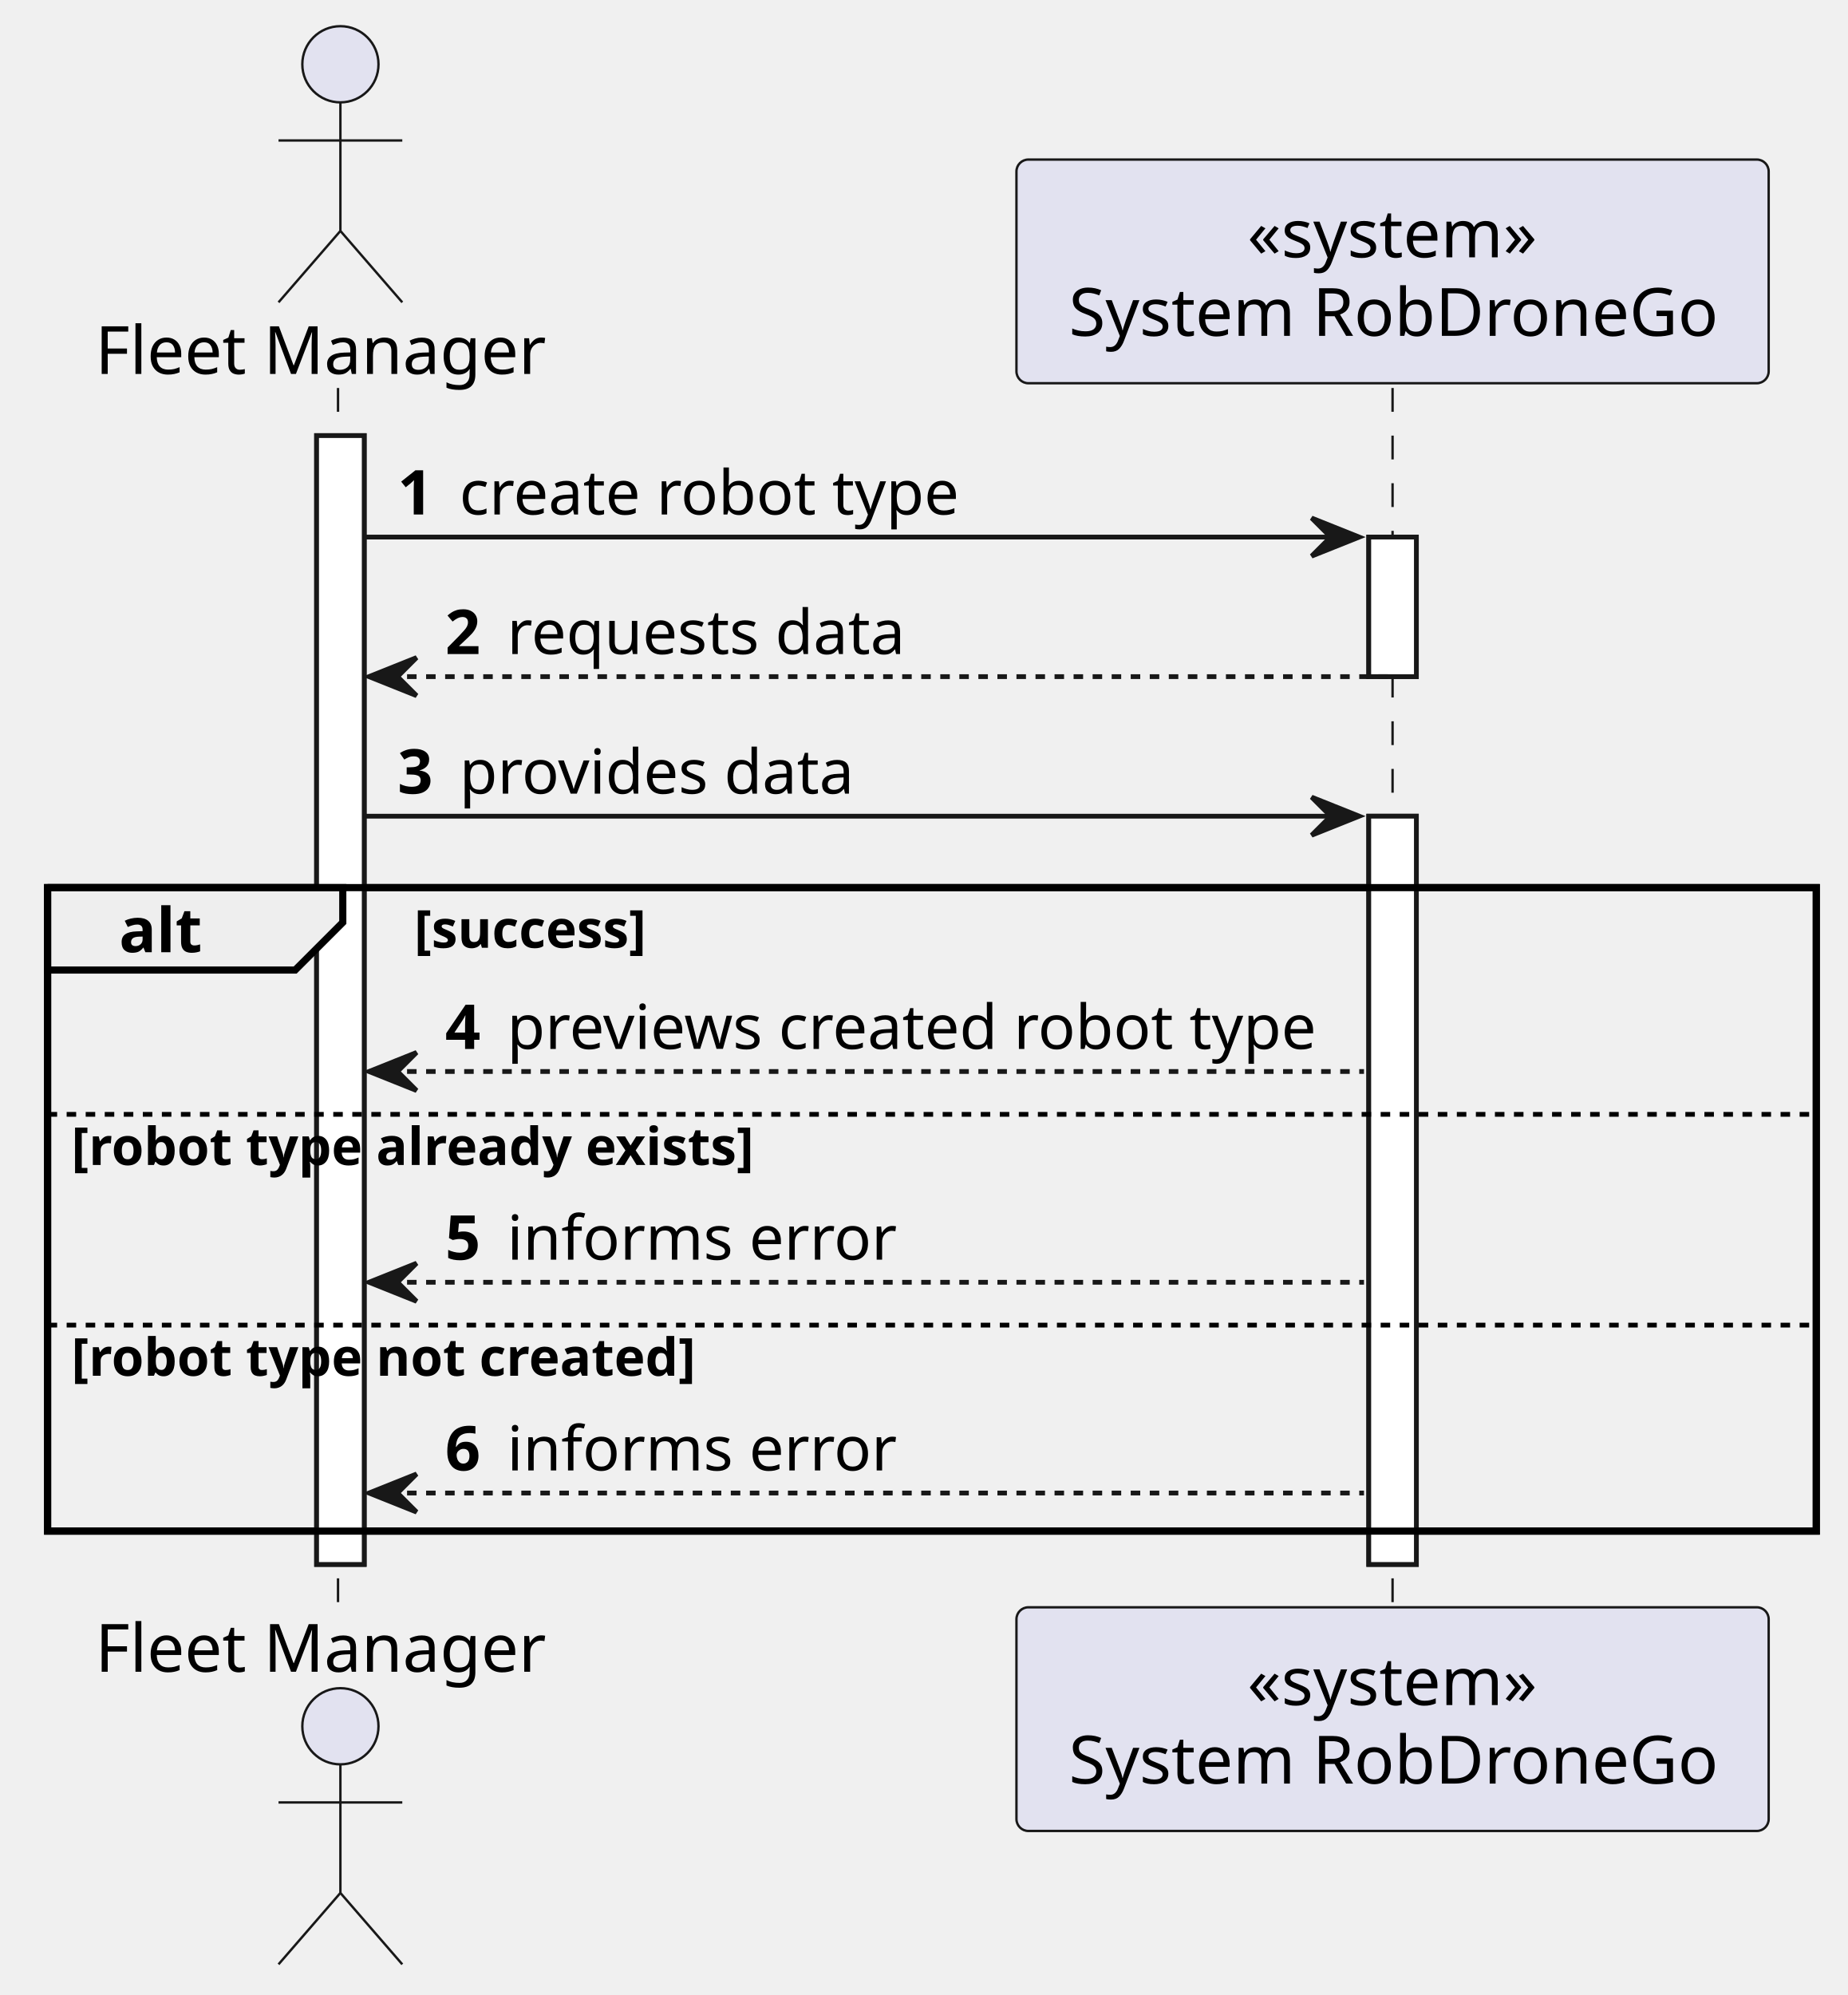
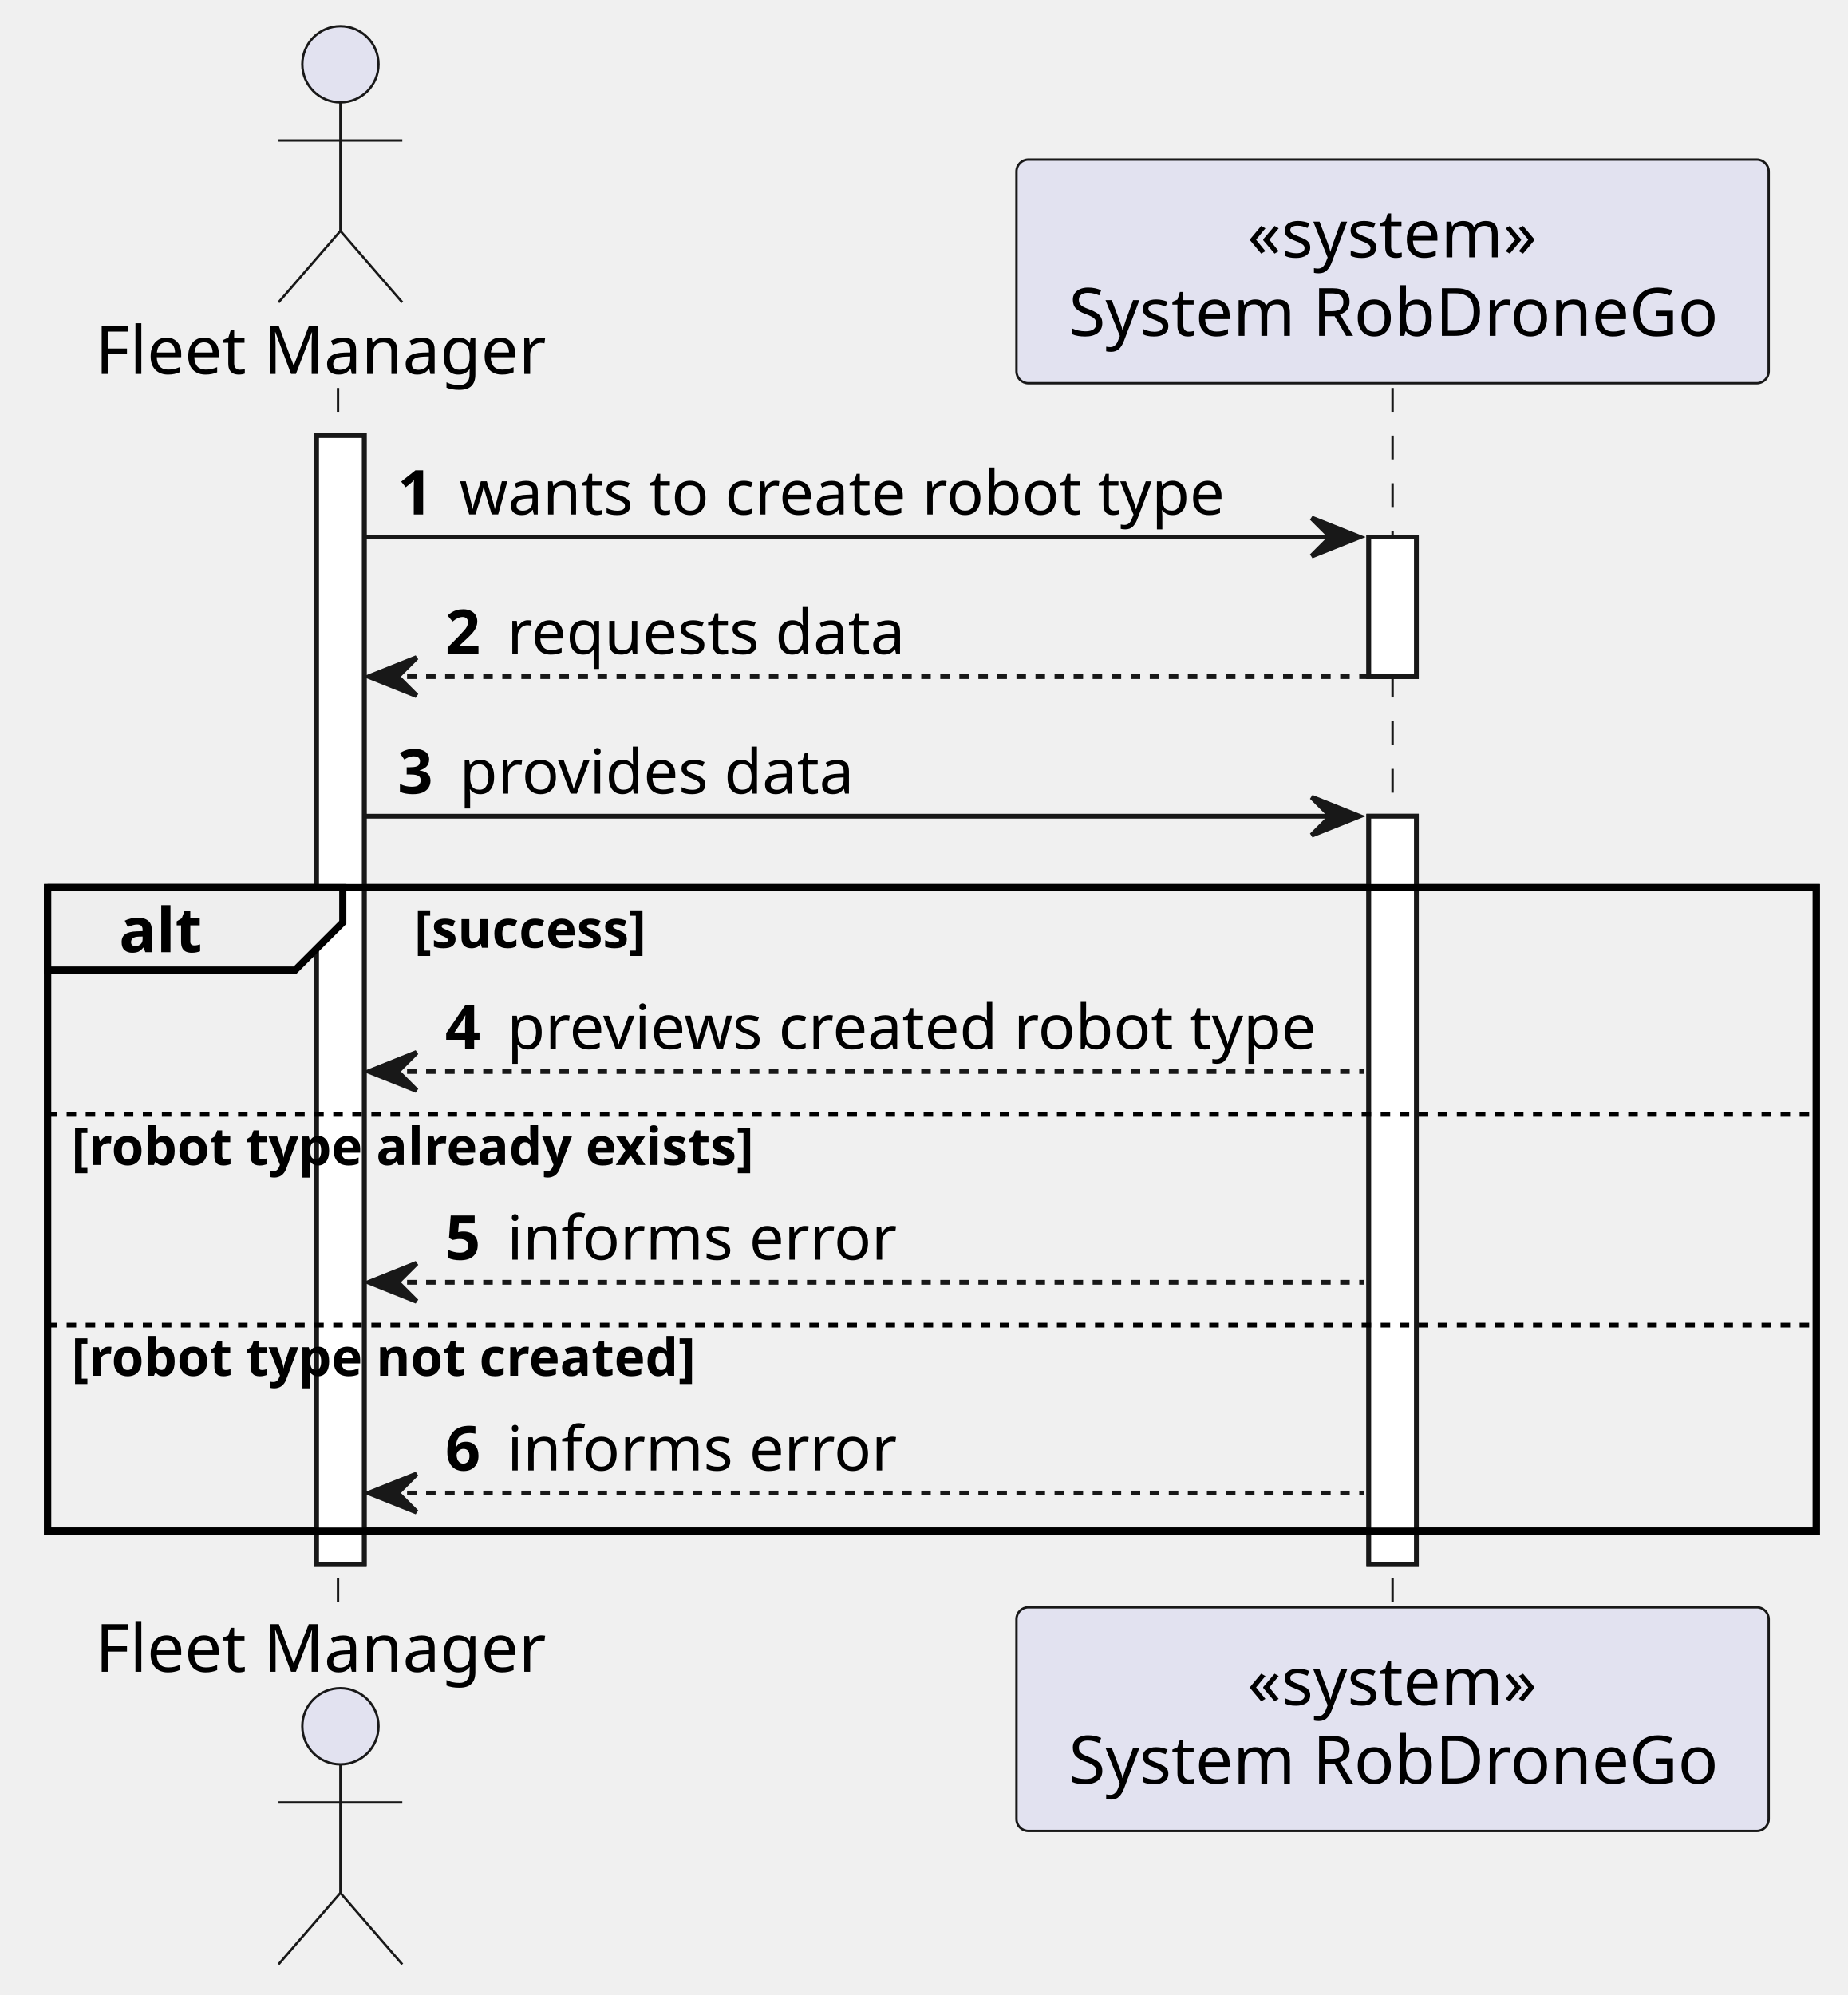
<svg xmlns="http://www.w3.org/2000/svg" contentStyleType="text/css" height="419px" preserveAspectRatio="none" style="width:388px;height:419px;background:#FFFFFF;" version="1.1" viewBox="0 0 388 419" width="388px" zoomAndPan="magnify">
  <defs />
  <g>
    <rect fill="#FFFFFF" height="237.084" style="stroke:#181818;stroke-width:1.0;" width="10" x="66.5" y="91.488" />
    <rect fill="#FFFFFF" height="29.311" style="stroke:#181818;stroke-width:1.0;" width="10" x="287.5" y="112.799" />
    <rect fill="#FFFFFF" height="157.152" style="stroke:#181818;stroke-width:1.0;" width="10" x="287.5" y="171.42" />
    <rect fill="none" height="135.152" style="stroke:#000000;stroke-width:1.5;" width="371.5" x="10" y="186.42" />
    <line style="stroke:#181818;stroke-width:0.5;stroke-dasharray:5.0,5.0;" x1="71" x2="71" y1="81.488" y2="338.572" />
    <line style="stroke:#181818;stroke-width:0.5;stroke-dasharray:5.0,5.0;" x1="292.5" x2="292.5" y1="81.488" y2="338.572" />
    <text fill="#000000" font-family="sans-serif" font-size="14" lengthAdjust="spacing" textLength="97" x="20" y="78.535">Fleet Manager</text>
    <ellipse cx="71.5" cy="13.5" fill="#E2E2F0" rx="8" ry="8" style="stroke:#181818;stroke-width:0.5;" />
    <path d="M71.5,21.5 L71.5,48.5 M58.5,29.5 L84.5,29.5 M71.5,48.5 L58.5,63.5 M71.5,48.5 L84.5,63.5 " fill="none" style="stroke:#181818;stroke-width:0.5;" />
    <text fill="#000000" font-family="sans-serif" font-size="14" lengthAdjust="spacing" textLength="97" x="20" y="351.107">Fleet Manager</text>
    <ellipse cx="71.5" cy="362.56" fill="#E2E2F0" rx="8" ry="8" style="stroke:#181818;stroke-width:0.5;" />
    <path d="M71.5,370.56 L71.5,397.56 M58.5,378.56 L84.5,378.56 M71.5,397.56 L58.5,412.56 M71.5,397.56 L84.5,412.56 " fill="none" style="stroke:#181818;stroke-width:0.5;" />
    <rect fill="#E2E2F0" height="46.977" rx="2.5" ry="2.5" style="stroke:#181818;stroke-width:0.5;" width="158" x="213.5" y="33.512" />
    <text fill="#000000" font-family="sans-serif" font-size="14" lengthAdjust="spacing" textLength="61" x="262" y="54.047">«system»</text>
    <text fill="#000000" font-family="sans-serif" font-size="14" lengthAdjust="spacing" textLength="140" x="224.5" y="70.535">System RobDroneGo</text>
    <rect fill="#E2E2F0" height="46.977" rx="2.5" ry="2.5" style="stroke:#181818;stroke-width:0.5;" width="158" x="213.5" y="337.572" />
    <text fill="#000000" font-family="sans-serif" font-size="14" lengthAdjust="spacing" textLength="61" x="262" y="358.107">«system»</text>
    <text fill="#000000" font-family="sans-serif" font-size="14" lengthAdjust="spacing" textLength="140" x="224.5" y="374.596">System RobDroneGo</text>
    <rect fill="#FFFFFF" height="237.084" style="stroke:#181818;stroke-width:1.0;" width="10" x="66.5" y="91.488" />
    <rect fill="#FFFFFF" height="29.311" style="stroke:#181818;stroke-width:1.0;" width="10" x="287.5" y="112.799" />
    <rect fill="#FFFFFF" height="157.152" style="stroke:#181818;stroke-width:1.0;" width="10" x="287.5" y="171.42" />
    <polygon fill="#181818" points="275.5,108.799,285.5,112.799,275.5,116.799,279.5,112.799" style="stroke:#181818;stroke-width:1.0;" />
    <line style="stroke:#181818;stroke-width:1.0;" x1="76.5" x2="281.5" y1="112.799" y2="112.799" />
    <text fill="#000000" font-family="sans-serif" font-size="13" font-weight="bold" lengthAdjust="spacing" textLength="9" x="83.5" y="108.057">1</text>
-     <text fill="#000000" font-family="sans-serif" font-size="13" lengthAdjust="spacing" textLength="107" x="96.5" y="108.057">create robot type</text>
+     <text fill="#000000" font-family="sans-serif" font-size="13" lengthAdjust="spacing" textLength="165" x="96.5" y="108.057">wants to create robot type</text>
    <polygon fill="#181818" points="87.5,138.109,77.5,142.109,87.5,146.109,83.5,142.109" style="stroke:#181818;stroke-width:1.0;" />
    <line style="stroke:#181818;stroke-width:1.0;stroke-dasharray:2.0,2.0;" x1="81.5" x2="291.5" y1="142.109" y2="142.109" />
    <text fill="#000000" font-family="sans-serif" font-size="13" font-weight="bold" lengthAdjust="spacing" textLength="9" x="93.5" y="137.367">2</text>
    <text fill="#000000" font-family="sans-serif" font-size="13" lengthAdjust="spacing" textLength="85" x="106.5" y="137.367">requests data</text>
    <polygon fill="#181818" points="275.5,167.42,285.5,171.42,275.5,175.42,279.5,171.42" style="stroke:#181818;stroke-width:1.0;" />
    <line style="stroke:#181818;stroke-width:1.0;" x1="76.5" x2="281.5" y1="171.42" y2="171.42" />
    <text fill="#000000" font-family="sans-serif" font-size="13" font-weight="bold" lengthAdjust="spacing" textLength="9" x="83.5" y="166.678">3</text>
    <text fill="#000000" font-family="sans-serif" font-size="13" lengthAdjust="spacing" textLength="85" x="96.5" y="166.678">provides data</text>
    <path d="M10,186.42 L72,186.42 L72,193.731 L62,203.731 L10,203.731 L10,186.42 " fill="#EEEEEE" style="stroke:#000000;stroke-width:1.5;" />
    <rect fill="none" height="135.152" style="stroke:#000000;stroke-width:1.5;" width="371.5" x="10" y="186.42" />
    <text fill="#000000" font-family="sans-serif" font-size="13" font-weight="bold" lengthAdjust="spacing" textLength="17" x="25" y="199.988">alt</text>
    <text fill="#000000" font-family="sans-serif" font-size="11" font-weight="bold" lengthAdjust="spacing" textLength="51" x="87" y="199.055">[success]</text>
    <polygon fill="#181818" points="87.5,221.041,77.5,225.041,87.5,229.041,83.5,225.041" style="stroke:#181818;stroke-width:1.0;" />
    <line style="stroke:#181818;stroke-width:1.0;stroke-dasharray:2.0,2.0;" x1="81.5" x2="286.5" y1="225.041" y2="225.041" />
    <text fill="#000000" font-family="sans-serif" font-size="13" font-weight="bold" lengthAdjust="spacing" textLength="9" x="93.5" y="220.299">4</text>
    <text fill="#000000" font-family="sans-serif" font-size="13" lengthAdjust="spacing" textLength="174" x="106.5" y="220.299">previews created robot type</text>
    <line style="stroke:#000000;stroke-width:1.0;stroke-dasharray:2.0,2.0;" x1="10" x2="381.5" y1="234.041" y2="234.041" />
    <text fill="#000000" font-family="sans-serif" font-size="11" font-weight="bold" lengthAdjust="spacing" textLength="145" x="15" y="244.676">[robot type already exists]</text>
    <polygon fill="#181818" points="87.5,265.307,77.5,269.307,87.5,273.307,83.5,269.307" style="stroke:#181818;stroke-width:1.0;" />
    <line style="stroke:#181818;stroke-width:1.0;stroke-dasharray:2.0,2.0;" x1="81.5" x2="286.5" y1="269.307" y2="269.307" />
    <text fill="#000000" font-family="sans-serif" font-size="13" font-weight="bold" lengthAdjust="spacing" textLength="9" x="93.5" y="264.565">5</text>
    <text fill="#000000" font-family="sans-serif" font-size="13" lengthAdjust="spacing" textLength="83" x="106.5" y="264.565">informs error</text>
    <line style="stroke:#000000;stroke-width:1.0;stroke-dasharray:2.0,2.0;" x1="10" x2="381.5" y1="278.307" y2="278.307" />
    <text fill="#000000" font-family="sans-serif" font-size="11" font-weight="bold" lengthAdjust="spacing" textLength="131" x="15" y="288.941">[robot type not created]</text>
    <polygon fill="#181818" points="87.5,309.572,77.5,313.572,87.5,317.572,83.5,313.572" style="stroke:#181818;stroke-width:1.0;" />
    <line style="stroke:#181818;stroke-width:1.0;stroke-dasharray:2.0,2.0;" x1="81.5" x2="286.5" y1="313.572" y2="313.572" />
    <text fill="#000000" font-family="sans-serif" font-size="13" font-weight="bold" lengthAdjust="spacing" textLength="9" x="93.5" y="308.83">6</text>
    <text fill="#000000" font-family="sans-serif" font-size="13" lengthAdjust="spacing" textLength="83" x="106.5" y="308.83">informs error</text>
  </g>
</svg>
